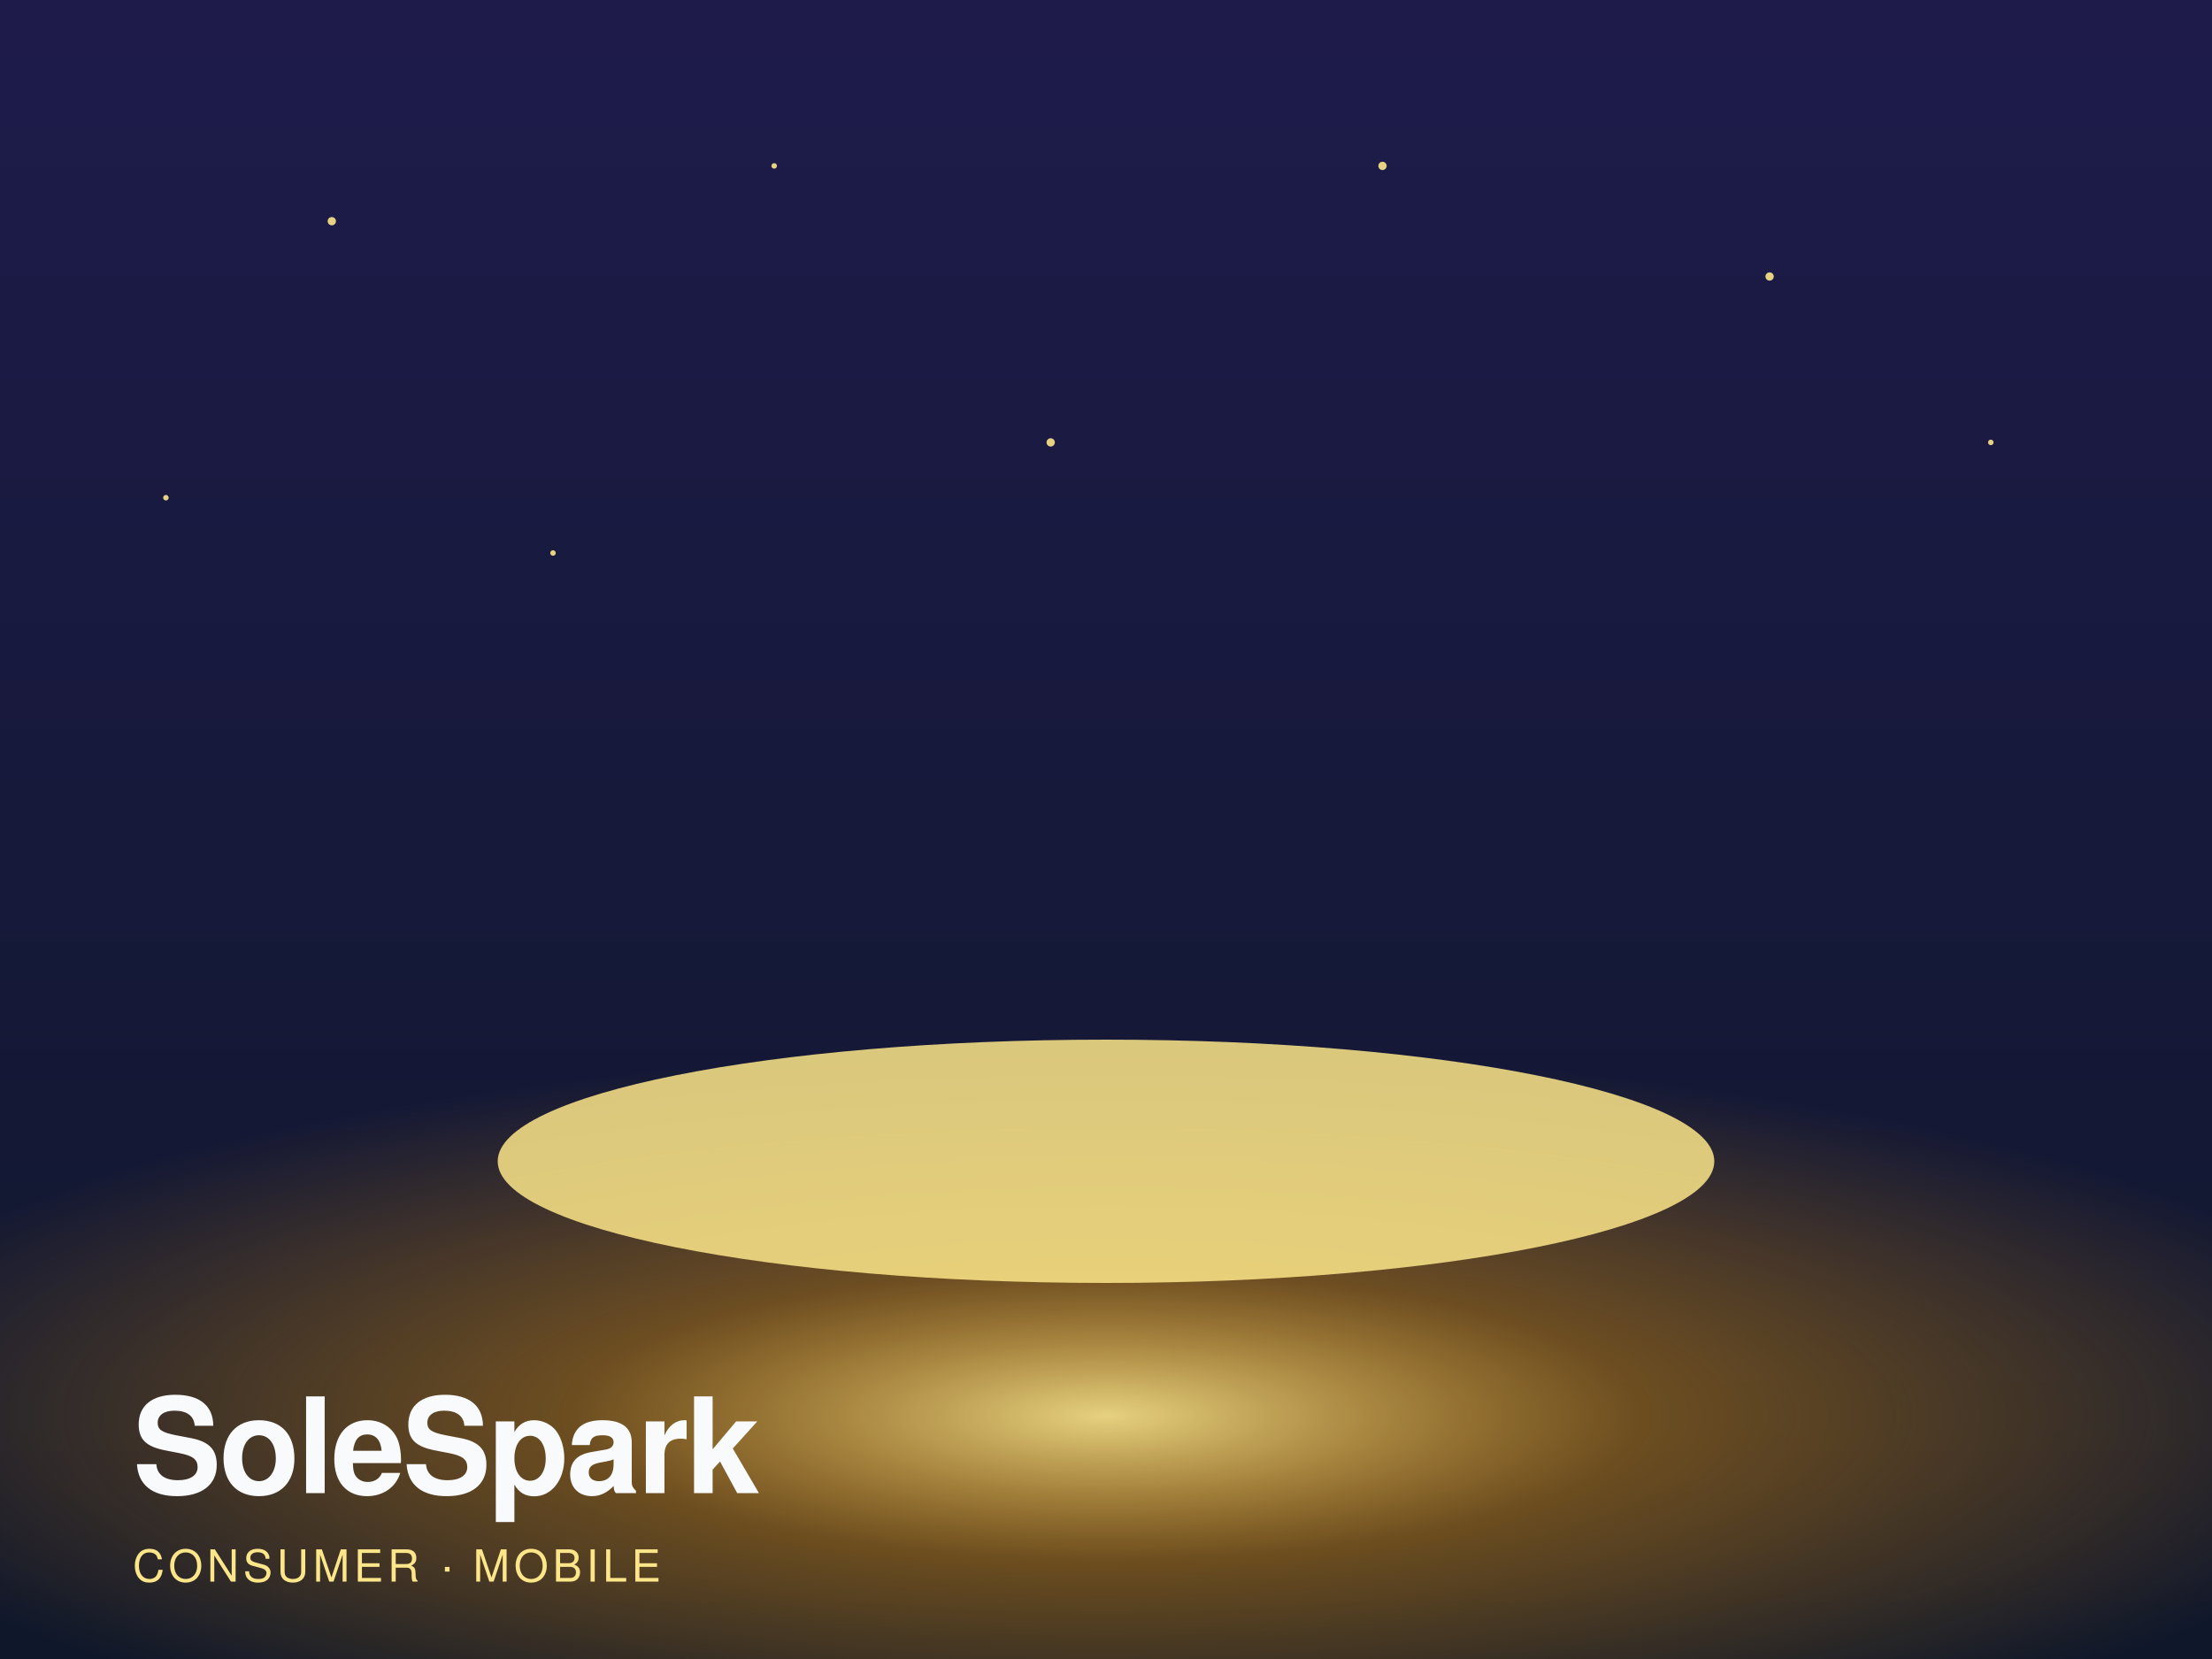
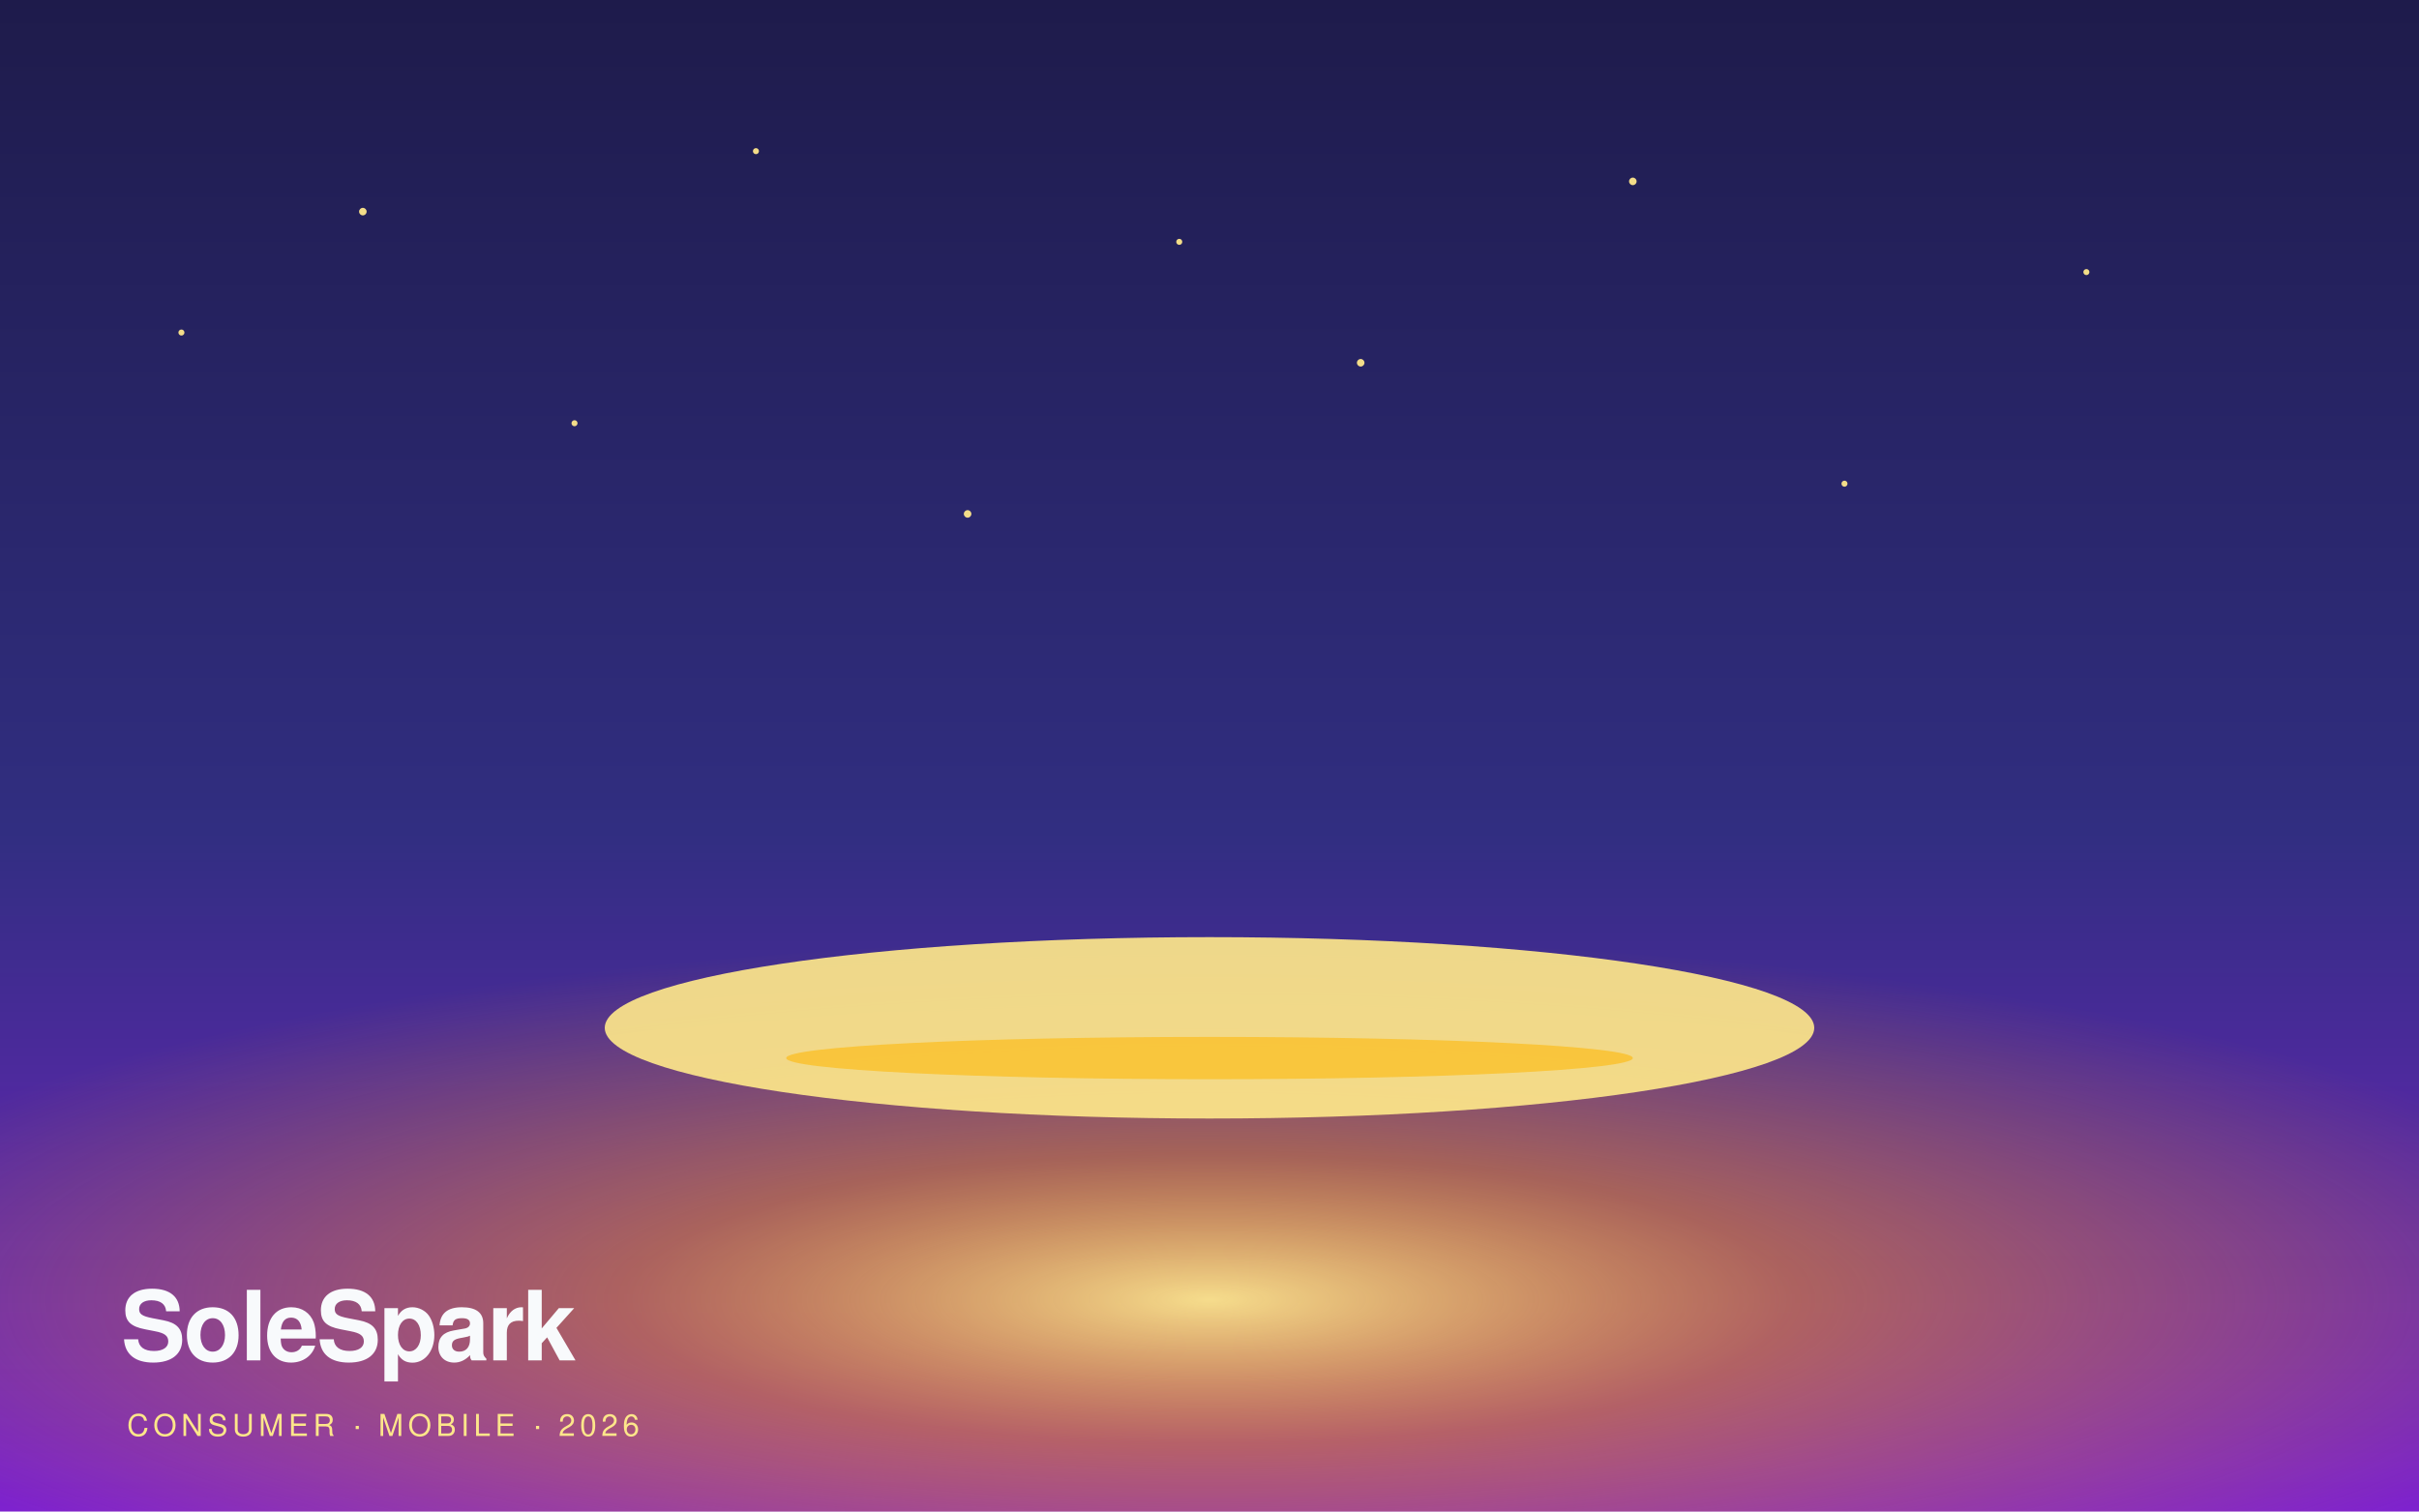
- <svg xmlns="http://www.w3.org/2000/svg" viewBox="0 0 800 600" preserveAspectRatio="xMidYMid slice">
+ <svg xmlns="http://www.w3.org/2000/svg" viewBox="0 0 1600 1000" preserveAspectRatio="xMidYMid slice">
  <defs>
    <linearGradient id="g" x1="0" y1="0" x2="0" y2="1">
      <stop offset="0%" stop-color="#1e1b4b" />
-       <stop offset="100%" stop-color="#0f172a" />
+       <stop offset="55%" stop-color="#312e81" />
+       <stop offset="100%" stop-color="#7e22ce" />
    </linearGradient>
-     <radialGradient id="sun" cx="0.5" cy="0.6" r="0.6">
-       <stop offset="0%" stop-color="#fde68a" stop-opacity="0.9" />
-       <stop offset="40%" stop-color="#f59e0b" stop-opacity="0.4" />
+     <radialGradient id="sun" cx="0.5" cy="0.65" r="0.6">
+       <stop offset="0%" stop-color="#fde68a" stop-opacity="0.95" />
+       <stop offset="40%" stop-color="#f59e0b" stop-opacity="0.5" />
      <stop offset="100%" stop-color="#f59e0b" stop-opacity="0" />
    </radialGradient>
  </defs>
-   <rect width="800" height="600" fill="url(#g)" />
-   <g opacity="0.9">
-     <circle cx="120" cy="80" r="1.5" fill="#fde68a" />
-     <circle cx="280" cy="60" r="1" fill="#fde68a" />
-     <circle cx="640" cy="100" r="1.5" fill="#fde68a" />
-     <circle cx="720" cy="160" r="1" fill="#fde68a" />
-     <circle cx="200" cy="200" r="1" fill="#fde68a" />
-     <circle cx="500" cy="60" r="1.5" fill="#fde68a" />
-     <circle cx="60" cy="180" r="1" fill="#fde68a" />
-     <circle cx="380" cy="160" r="1.5" fill="#fde68a" />
+   <rect width="1600" height="1000" fill="url(#g)" />
+   <g opacity="0.95" fill="#fde68a">
+     <circle cx="240" cy="140" r="2.5" />
+     <circle cx="500" cy="100" r="2" />
+     <circle cx="780" cy="160" r="2" />
+     <circle cx="1080" cy="120" r="2.5" />
+     <circle cx="1380" cy="180" r="2" />
+     <circle cx="380" cy="280" r="2" />
+     <circle cx="900" cy="240" r="2.5" />
+     <circle cx="1220" cy="320" r="2" />
+     <circle cx="120" cy="220" r="2" />
+     <circle cx="640" cy="340" r="2.5" />
  </g>
-   <rect x="0" y="380" width="800" height="220" fill="url(#sun)" />
-   <ellipse cx="400" cy="420" rx="220" ry="44" fill="#fde68a" fill-opacity="0.85" />
+   <rect x="0" y="600" width="1600" height="400" fill="url(#sun)" />
+   <ellipse cx="800" cy="680" rx="400" ry="60" fill="#fde68a" fill-opacity="0.92" />
+   <ellipse cx="800" cy="700" rx="280" ry="14" fill="#fbbf24" fill-opacity="0.75" />
  <g font-family="system-ui, -apple-system, Helvetica, Arial, sans-serif" fill="#f8fafc">
-     <text x="48" y="540" font-size="48" font-weight="700" letter-spacing="-1">SoleSpark</text>
-     <text x="48" y="572" font-size="16" font-weight="500" fill="#fde68a" letter-spacing="1.5">CONSUMER · MOBILE</text>
+     <text x="80" y="900" font-size="64" font-weight="700" letter-spacing="-1.5">SoleSpark</text>
+     <text x="84" y="950" font-size="20" font-weight="500" fill="#fde68a" letter-spacing="3">CONSUMER · MOBILE · 2026</text>
  </g>
</svg>
